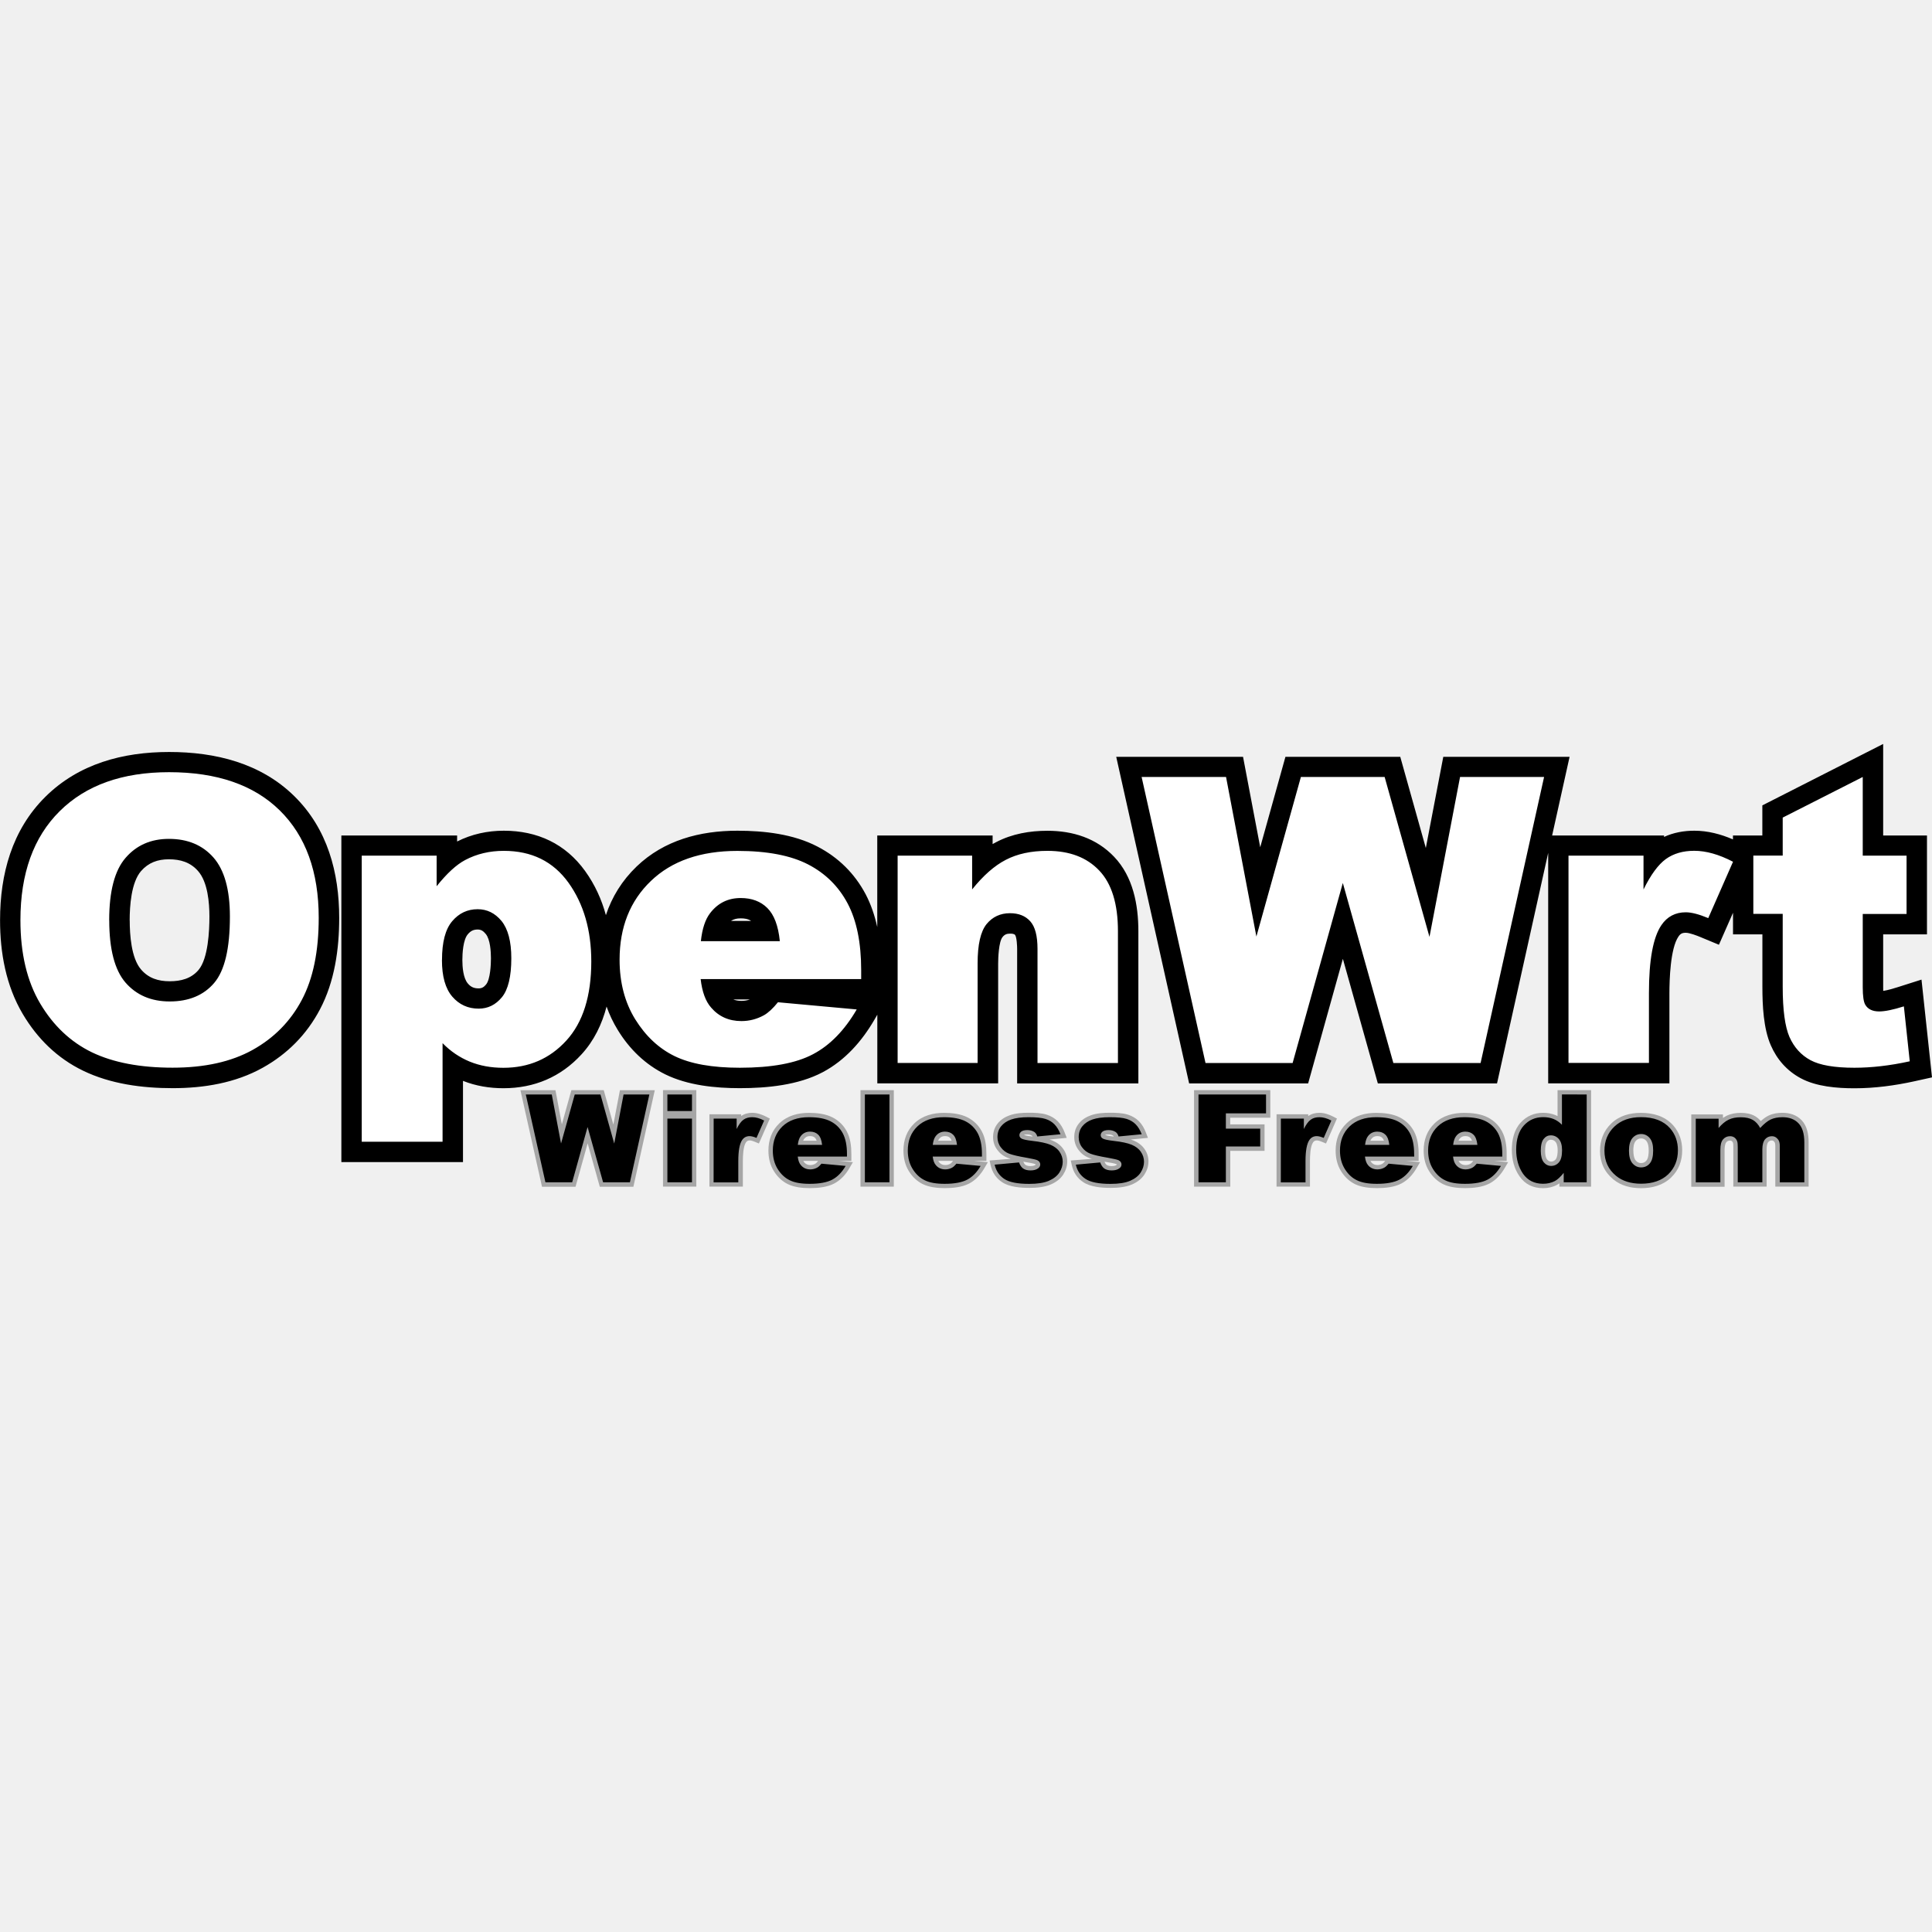
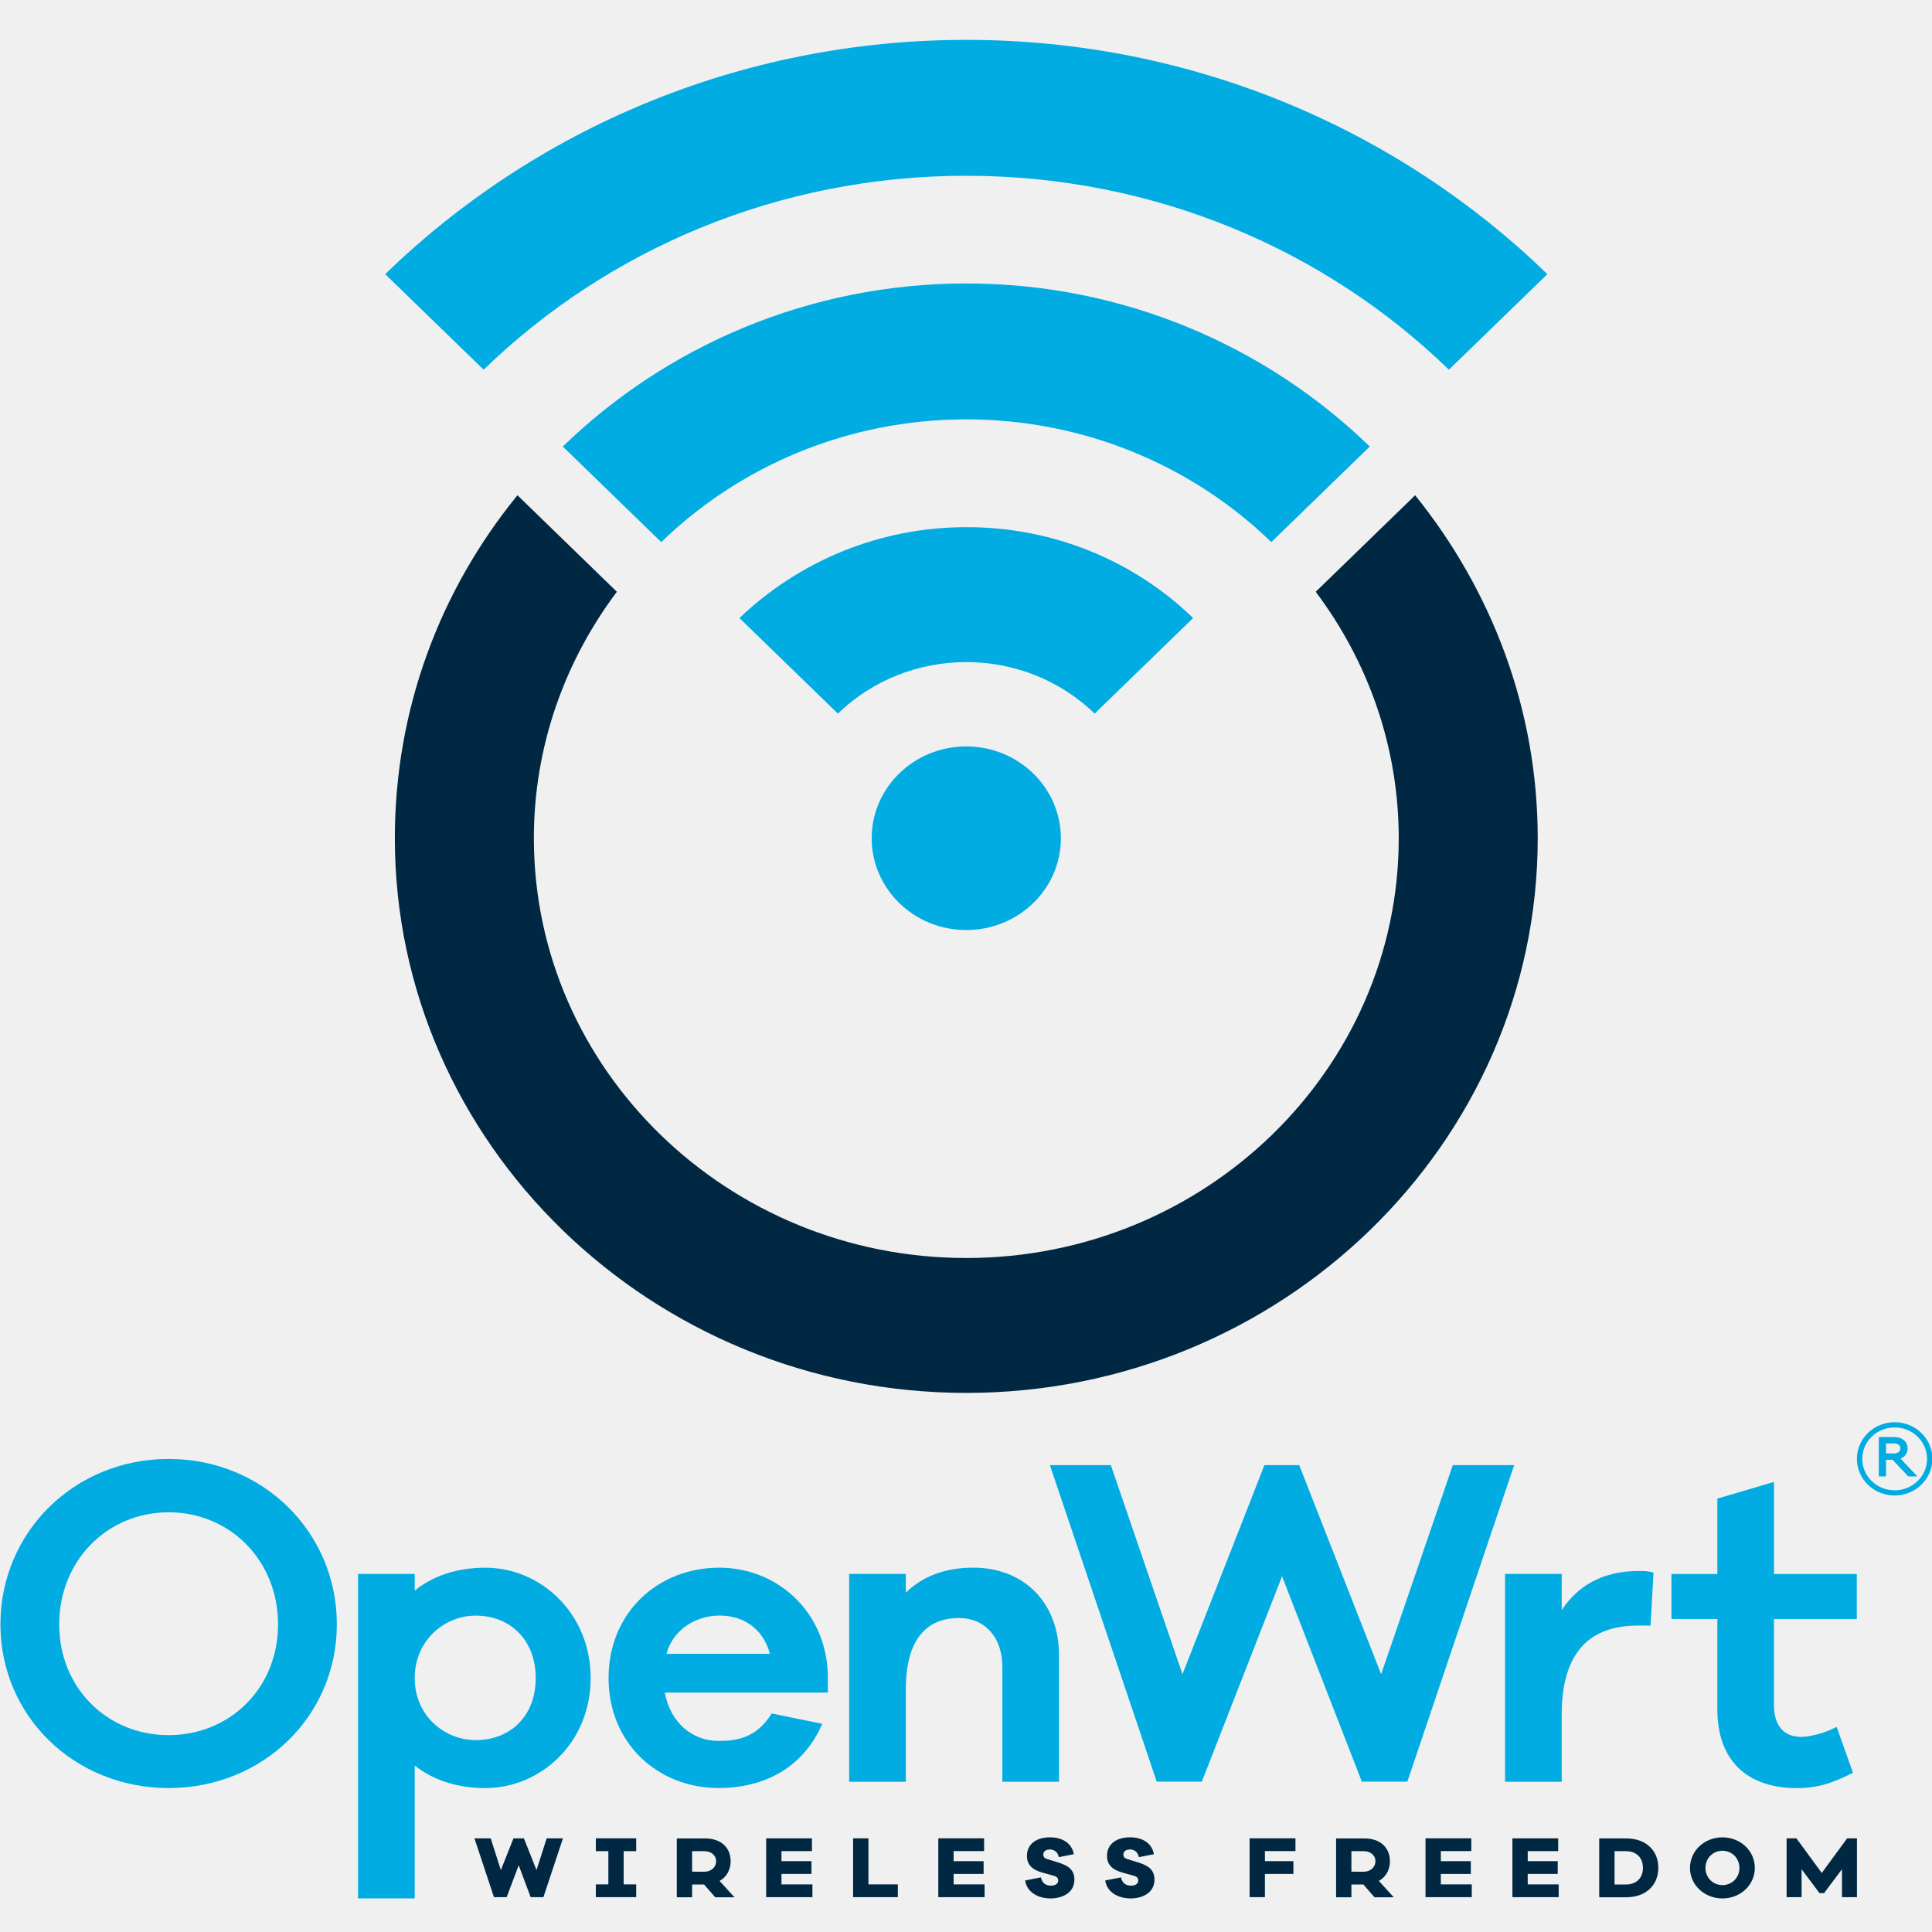
<svg xmlns="http://www.w3.org/2000/svg" width="128" height="128" version="1.1" viewBox="0 0 33.867 33.867">
-   <g stroke-width=".001">
-     <path d="m28.632 20.17c0 0.053 0.007 0.13 0.042 0.173 0.025 0.03 0.054 0.045 0.093 0.045 0.039 0 0.069-0.014 0.093-0.043 0.036-0.042 0.041-0.125 0.041-0.178 0-0.052-0.006-0.125-0.042-0.168-0.025-0.029-0.052-0.043-0.09-0.043-0.04 0-0.07 0.014-0.096 0.045-0.036 0.042-0.042 0.116-0.042 0.169zm-1.327-0.006c0-0.047-0.006-0.11-0.037-0.147-0.023-0.026-0.048-0.038-0.083-0.038-0.029 0-0.048 0.012-0.066 0.034-0.03 0.036-0.034 0.117-0.034 0.161 0 0.045 0.005 0.116 0.036 0.152 0.019 0.023 0.04 0.036 0.069 0.036 0.033 0 0.058-0.013 0.079-0.037 0.031-0.037 0.036-0.114 0.036-0.16zm-1.502-0.17c-0.007-0.019-0.016-0.036-0.028-0.048-0.025-0.025-0.056-0.031-0.09-0.031-0.044 0-0.076 0.016-0.103 0.052-0.006 0.009-0.011 0.018-0.016 0.029h0.237zm-1.544 0c-0.007-0.019-0.016-0.036-0.028-0.048-0.025-0.025-0.056-0.031-0.09-0.031-0.044 0-0.076 0.016-0.103 0.052-0.006 0.009-0.011 0.018-0.016 0.029h0.237zm-7.578 0c-0.007-0.019-0.016-0.036-0.028-0.048-0.025-0.025-0.056-0.031-0.09-0.031-0.044 0-0.076 0.016-0.103 0.052-0.006 0.009-0.011 0.018-0.016 0.029h0.237zm-2.366 0c-0.007-0.019-0.016-0.036-0.028-0.048-0.025-0.025-0.056-0.031-0.09-0.031-0.044 0-0.076 0.016-0.103 0.052-0.006 0.009-0.011 0.018-0.016 0.029h0.237zm15.888-0.397c0.02-0.014 0.042-0.027 0.064-0.038 0.077-0.037 0.163-0.051 0.247-0.051 0.086 0 0.178 0.014 0.252 0.058 0.039 0.024 0.072 0.052 0.1 0.086 0.042-0.039 0.09-0.075 0.14-0.098 0.075-0.035 0.157-0.047 0.239-0.047 0.128 0 0.247 0.036 0.337 0.13 0.097 0.102 0.122 0.251 0.122 0.386v0.778h-0.584v-0.714c0-0.016-0.002-0.052-0.013-0.065l-0.002-0.003c-0.012-0.016-0.025-0.027-0.045-0.027-0.026 0-0.047 0.008-0.064 0.028-0.025 0.029-0.028 0.091-0.028 0.127v0.654h-0.584v-0.691c0-0.018 0-0.059-0.005-0.076-0.004-0.013-0.011-0.023-0.021-0.03-0.009-0.008-0.02-0.01-0.033-0.01-0.026 0-0.047 0.009-0.064 0.029-0.025 0.03-0.03 0.097-0.03 0.134v0.646h-0.584v-1.268h0.555zm-2.155 0.574c0-0.185 0.062-0.347 0.196-0.477 0.142-0.136 0.326-0.186 0.521-0.186 0.214 0 0.421 0.056 0.566 0.22 0.109 0.124 0.157 0.273 0.157 0.436 0 0.185-0.06 0.348-0.195 0.478-0.143 0.138-0.333 0.186-0.527 0.186-0.176 0-0.348-0.041-0.486-0.154-0.157-0.13-0.233-0.301-0.233-0.503zm-0.714 0.573c-0.014 0.01-0.028 0.019-0.041 0.026-0.075 0.04-0.158 0.058-0.243 0.058-0.172 0-0.315-0.065-0.413-0.207-0.097-0.138-0.135-0.299-0.135-0.465 0-0.17 0.036-0.346 0.153-0.476 0.105-0.116 0.24-0.173 0.396-0.173 0.073 0 0.144 0.012 0.212 0.039 0.014 0.006 0.026 0.012 0.04 0.019v-0.455h0.588v1.692h-0.556v-0.058zm-1.766-0.394c0.005 0.01 0.01 0.019 0.017 0.027 0.029 0.032 0.062 0.046 0.105 0.046 0.03 0 0.058-0.007 0.083-0.021 0.019-0.01 0.04-0.034 0.052-0.051l8.32e-4 -8.32e-4zm0.625 0 0.244 0.022-0.06 0.103c-0.064 0.111-0.15 0.209-0.265 0.27-0.126 0.067-0.29 0.082-0.431 0.082-0.127 0-0.27-0.014-0.385-0.07-0.103-0.051-0.184-0.13-0.244-0.227-0.068-0.109-0.096-0.233-0.096-0.361 0-0.185 0.058-0.35 0.192-0.478 0.141-0.135 0.327-0.183 0.519-0.183 0.138 0 0.292 0.017 0.416 0.081 0.107 0.056 0.189 0.136 0.246 0.242 0.064 0.119 0.082 0.261 0.082 0.395v0.124h-0.218zm-2.169 0c0.005 0.01 0.01 0.019 0.017 0.027 0.028 0.032 0.062 0.046 0.105 0.046 0.03 0 0.058-0.007 0.083-0.021 0.019-0.01 0.04-0.034 0.052-0.051l8.32e-4 -8.32e-4zm0.625 0 0.244 0.022-0.06 0.103c-0.064 0.111-0.15 0.209-0.265 0.27-0.126 0.067-0.29 0.082-0.431 0.082-0.127 0-0.27-0.014-0.385-0.07-0.103-0.051-0.184-0.13-0.244-0.227-0.068-0.109-0.095-0.233-0.095-0.361 0-0.185 0.058-0.35 0.192-0.478 0.141-0.135 0.327-0.183 0.519-0.183 0.138 0 0.292 0.017 0.416 0.081 0.107 0.056 0.189 0.136 0.246 0.242 0.064 0.119 0.082 0.261 0.082 0.395v0.124h-0.218zm-1.717-0.785c0.058-0.041 0.125-0.058 0.196-0.058 0.086 0 0.169 0.029 0.245 0.068l0.063 0.033-0.192 0.437-0.069-0.029c-0.024-0.01-0.065-0.025-0.091-0.025-0.03 0-0.051 0.011-0.068 0.036-0.048 0.072-0.053 0.24-0.053 0.323v0.451h-0.586v-1.268h0.556zm-1.367 0.028v0.117h0.602v0.464h-0.601v0.628h-0.635v-1.692h1.337v0.483zm-2.042 0.329c-0.003-0.006-0.008-0.012-0.014-0.016-0.023-0.015-0.052-0.02-0.08-0.02-0.012 0-0.045 0.002-0.057 0.009 0.034 0.014 0.115 0.025 0.15 0.028zm0.057 0.49c-0.002-0.002-0.005-0.003-0.007-0.004-0.031-0.015-0.127-0.03-0.163-0.036-0.016-0.003-0.032-0.005-0.049-0.009 0.009 0.022 0.022 0.047 0.041 0.059 0.023 0.015 0.057 0.019 0.084 0.019 0.027 0 0.064-0.003 0.086-0.02l0.003-0.002c8.32e-4 -0.002 0.003-0.004 0.005-0.008zm-0.439-0.098c-0.019-0.006-0.037-0.012-0.055-0.019-0.074-0.028-0.134-0.075-0.18-0.137-0.051-0.067-0.075-0.143-0.075-0.226 0-0.088 0.025-0.168 0.081-0.238 0.055-0.069 0.129-0.115 0.213-0.144 0.102-0.036 0.221-0.044 0.329-0.044 0.099 0 0.224 0.003 0.319 0.034 0.072 0.023 0.137 0.06 0.191 0.113 0.056 0.056 0.095 0.127 0.123 0.2l0.036 0.093-0.301 0.029c0.016 0.005 0.031 0.011 0.047 0.017 0.078 0.032 0.146 0.08 0.194 0.15 0.046 0.065 0.069 0.139 0.069 0.218 0 0.083-0.026 0.16-0.071 0.229-0.052 0.081-0.131 0.136-0.218 0.174-0.113 0.048-0.251 0.06-0.374 0.06-0.151 0-0.351-0.014-0.481-0.101-0.106-0.07-0.171-0.171-0.199-0.294l-0.019-0.085zm-1.041-0.392c-0.003-0.006-0.009-0.012-0.014-0.016-0.023-0.015-0.052-0.02-0.08-0.02-0.012 0-0.045 0.002-0.057 0.009 0.034 0.014 0.116 0.025 0.15 0.028zm0.057 0.49c-0.002-0.002-0.005-0.003-0.007-0.004-0.031-0.015-0.127-0.03-0.163-0.036-0.016-0.003-0.032-0.005-0.049-0.009 0.009 0.022 0.022 0.047 0.041 0.059 0.023 0.015 0.057 0.019 0.084 0.019s0.064-0.003 0.086-0.02l0.003-0.002c0.002-0.002 0.004-0.004 0.005-0.008zm-0.439-0.098c-0.019-0.006-0.037-0.012-0.055-0.019-0.074-0.028-0.134-0.075-0.18-0.137-0.051-0.067-0.075-0.143-0.075-0.226 0-0.088 0.025-0.168 0.081-0.238 0.055-0.069 0.129-0.115 0.212-0.144 0.102-0.036 0.221-0.044 0.329-0.044 0.099 0 0.224 0.003 0.319 0.034 0.072 0.023 0.137 0.06 0.191 0.113 0.056 0.056 0.095 0.127 0.123 0.2l0.036 0.093-0.301 0.029c0.016 0.005 0.032 0.011 0.047 0.017 0.078 0.032 0.146 0.08 0.194 0.15 0.046 0.065 0.069 0.139 0.069 0.218 0 0.083-0.026 0.16-0.07 0.229-0.052 0.081-0.131 0.136-0.218 0.174-0.113 0.048-0.252 0.06-0.374 0.06-0.151 0-0.352-0.014-0.481-0.101-0.106-0.07-0.171-0.171-0.199-0.294l-0.019-0.085zm-1.27 0.036c0.005 0.01 0.01 0.019 0.017 0.027 0.028 0.032 0.062 0.046 0.105 0.046 0.03 0 0.058-0.007 0.084-0.021 0.019-0.01 0.04-0.034 0.052-0.051l8.32e-4 -8.32e-4zm0.625 0 0.244 0.022-0.06 0.103c-0.064 0.111-0.15 0.209-0.265 0.27-0.126 0.067-0.29 0.082-0.431 0.082-0.127 0-0.269-0.014-0.385-0.07-0.103-0.051-0.184-0.13-0.244-0.227-0.068-0.109-0.095-0.233-0.095-0.361 0-0.185 0.058-0.35 0.192-0.478 0.141-0.135 0.327-0.183 0.519-0.183 0.138 0 0.292 0.017 0.416 0.081 0.107 0.056 0.189 0.136 0.246 0.242 0.064 0.119 0.081 0.261 0.081 0.395v0.124h-0.218zm-1.989-1.24h0.584v1.692h-0.584zm-1.002 1.24c0.005 0.01 0.01 0.019 0.017 0.027 0.029 0.032 0.062 0.046 0.105 0.046 0.03 0 0.058-0.007 0.084-0.021 0.019-0.01 0.04-0.034 0.052-0.051l8.32e-4 -8.32e-4zm0.625 0 0.244 0.022-0.06 0.103c-0.064 0.111-0.15 0.209-0.265 0.27-0.126 0.067-0.29 0.082-0.431 0.082-0.127 0-0.27-0.014-0.385-0.07-0.103-0.051-0.184-0.13-0.244-0.227-0.068-0.109-0.096-0.233-0.096-0.361 0-0.185 0.058-0.35 0.192-0.478 0.141-0.135 0.327-0.183 0.519-0.183 0.138 0 0.292 0.017 0.416 0.081 0.107 0.056 0.189 0.136 0.246 0.242 0.064 0.119 0.081 0.261 0.081 0.395v0.124h-0.217zm-1.717-0.785c0.058-0.041 0.125-0.058 0.196-0.058 0.086 0 0.169 0.029 0.245 0.068l0.064 0.033-0.192 0.437-0.069-0.029c-0.024-0.01-0.065-0.025-0.091-0.025-0.03 0-0.051 0.011-0.068 0.036-0.048 0.072-0.053 0.24-0.053 0.323v0.451h-0.586v-1.268h0.556v0.032zm-3.141 0.144 0.167-0.599h0.567l0.169 0.603 0.115-0.602h0.611l-0.375 1.692h-0.589l-0.213-0.761-0.212 0.761h-0.588l-0.378-1.692h0.614zm2.357-0.176v1.268h-0.584v-1.692h0.584z" fill="#a6a6a6" />
-     <path d="m29.725 19.61h0.401v0.163c0.058-0.068 0.116-0.117 0.175-0.145 0.058-0.029 0.13-0.043 0.213-0.043 0.09 0 0.16 0.016 0.213 0.047 0.052 0.031 0.095 0.079 0.128 0.141 0.068-0.073 0.129-0.123 0.185-0.149 0.056-0.026 0.124-0.04 0.206-0.04 0.12 0 0.214 0.036 0.281 0.107 0.068 0.071 0.102 0.182 0.102 0.334v0.701h-0.43v-0.638c0-0.051-0.01-0.089-0.03-0.113-0.029-0.039-0.064-0.058-0.107-0.058-0.051 0-0.091 0.019-0.122 0.055-0.03 0.036-0.047 0.096-0.047 0.176v0.577h-0.431v-0.615c0-0.049-0.003-0.082-0.009-0.1-0.009-0.028-0.025-0.051-0.047-0.068-0.022-0.017-0.049-0.025-0.08-0.025-0.049 0-0.09 0.019-0.122 0.056-0.032 0.037-0.047 0.098-0.047 0.183v0.57h-0.431v-1.117zm-1.17 0.56c0 0.1 0.02 0.174 0.061 0.222 0.041 0.047 0.091 0.072 0.152 0.072 0.062 0 0.113-0.024 0.152-0.07 0.04-0.047 0.059-0.123 0.059-0.227 0-0.097-0.019-0.169-0.06-0.217-0.04-0.047-0.09-0.071-0.149-0.071-0.063 0-0.114 0.024-0.155 0.072-0.04 0.048-0.06 0.121-0.06 0.219zm-0.43 8.32e-4c0-0.171 0.058-0.311 0.174-0.422 0.115-0.11 0.271-0.166 0.467-0.166 0.224 0 0.395 0.065 0.509 0.195 0.092 0.105 0.138 0.234 0.138 0.386 0 0.172-0.057 0.312-0.171 0.422-0.114 0.109-0.273 0.164-0.475 0.164-0.179 0-0.326-0.046-0.437-0.137-0.137-0.112-0.205-0.26-0.205-0.443zm-0.743-0.008c0-0.088-0.019-0.153-0.056-0.196-0.037-0.043-0.085-0.065-0.141-0.065-0.05 0-0.091 0.02-0.125 0.063-0.034 0.041-0.051 0.111-0.051 0.208 0 0.091 0.018 0.158 0.052 0.201 0.035 0.042 0.078 0.064 0.13 0.064 0.055 0 0.101-0.021 0.137-0.064 0.036-0.041 0.054-0.112 0.054-0.209zm0.432-0.977v1.539h-0.403v-0.165c-0.056 0.07-0.108 0.118-0.154 0.143-0.062 0.032-0.131 0.048-0.207 0.048-0.152 0-0.269-0.058-0.351-0.174-0.08-0.116-0.121-0.257-0.121-0.422 0-0.185 0.045-0.327 0.134-0.425 0.089-0.098 0.202-0.147 0.34-0.147 0.067 0 0.128 0.011 0.182 0.033 0.055 0.023 0.103 0.056 0.146 0.101v-0.532zm-1.916 0.884c-0.009-0.083-0.031-0.143-0.068-0.179-0.036-0.036-0.084-0.054-0.143-0.054-0.069 0-0.124 0.027-0.164 0.081-0.026 0.034-0.042 0.084-0.05 0.151h0.425zm0.437 0.204h-0.864c0.008 0.069 0.026 0.119 0.057 0.153 0.041 0.048 0.096 0.072 0.163 0.072 0.042 0 0.083-0.01 0.121-0.031 0.024-0.014 0.048-0.036 0.075-0.069l0.424 0.039c-0.065 0.112-0.143 0.192-0.235 0.241-0.091 0.048-0.224 0.073-0.395 0.073-0.149 0-0.266-0.02-0.351-0.063-0.085-0.041-0.156-0.108-0.212-0.199-0.056-0.091-0.084-0.198-0.084-0.32 0-0.174 0.056-0.316 0.168-0.424 0.113-0.108 0.268-0.162 0.466-0.162 0.161 0 0.288 0.025 0.38 0.073 0.092 0.048 0.164 0.119 0.213 0.21 0.048 0.092 0.073 0.212 0.073 0.359v0.048zm-1.981-0.204c-0.009-0.083-0.031-0.143-0.068-0.179-0.036-0.036-0.084-0.054-0.143-0.054-0.069 0-0.124 0.027-0.164 0.081-0.026 0.034-0.042 0.084-0.05 0.151h0.425zm0.437 0.204h-0.864c0.008 0.069 0.026 0.119 0.056 0.153 0.041 0.048 0.096 0.072 0.163 0.072 0.042 0 0.083-0.01 0.121-0.031 0.024-0.014 0.048-0.036 0.075-0.069l0.424 0.039c-0.065 0.112-0.143 0.192-0.235 0.241-0.091 0.048-0.224 0.073-0.395 0.073-0.149 0-0.266-0.02-0.351-0.063-0.086-0.041-0.156-0.108-0.212-0.199-0.056-0.091-0.084-0.198-0.084-0.32 0-0.174 0.057-0.316 0.168-0.424 0.113-0.108 0.268-0.162 0.466-0.162 0.161 0 0.288 0.025 0.38 0.073 0.093 0.048 0.164 0.119 0.213 0.21 0.048 0.092 0.073 0.212 0.073 0.359zm-2.338-0.665h0.403v0.182c0.039-0.08 0.079-0.134 0.12-0.163 0.041-0.03 0.092-0.044 0.153-0.044 0.064 0 0.134 0.019 0.209 0.059l-0.134 0.304c-0.051-0.021-0.091-0.031-0.121-0.031-0.057 0-0.1 0.023-0.131 0.069-0.044 0.065-0.067 0.187-0.067 0.367v0.375h-0.433zm-1.444-0.423h1.184v0.331h-0.704v0.268h0.602v0.312h-0.602v0.628h-0.48zm-2.15 1.23 0.427-0.039c0.018 0.05 0.042 0.086 0.074 0.108 0.032 0.021 0.074 0.032 0.127 0.032 0.058 0 0.102-0.012 0.135-0.037 0.025-0.018 0.037-0.041 0.037-0.068 0-0.03-0.016-0.055-0.048-0.072-0.023-0.012-0.085-0.026-0.185-0.044-0.149-0.025-0.253-0.05-0.312-0.072-0.058-0.022-0.107-0.059-0.146-0.112-0.04-0.052-0.059-0.113-0.059-0.179 0-0.074 0.021-0.137 0.064-0.19 0.043-0.053 0.102-0.093 0.178-0.119 0.075-0.026 0.176-0.04 0.303-0.04 0.134 0 0.232 0.01 0.295 0.03s0.117 0.052 0.159 0.095c0.042 0.043 0.078 0.101 0.106 0.174l-0.406 0.039c-0.01-0.036-0.028-0.062-0.052-0.079-0.034-0.022-0.075-0.033-0.122-0.033-0.048 0-0.084 0.009-0.106 0.026-0.022 0.018-0.033 0.038-0.033 0.063 0 0.028 0.014 0.048 0.041 0.062 0.028 0.014 0.089 0.027 0.183 0.038 0.143 0.016 0.249 0.039 0.319 0.068 0.069 0.029 0.123 0.069 0.16 0.123 0.037 0.053 0.056 0.112 0.056 0.175 0 0.064-0.019 0.127-0.058 0.188-0.039 0.061-0.101 0.109-0.185 0.146-0.084 0.036-0.199 0.054-0.344 0.054-0.205 0-0.351-0.029-0.438-0.087-0.09-0.059-0.146-0.142-0.17-0.249zm-1.423 0 0.427-0.039c0.018 0.05 0.042 0.086 0.074 0.108 0.032 0.021 0.074 0.032 0.127 0.032 0.058 0 0.102-0.012 0.134-0.037 0.025-0.018 0.037-0.041 0.037-0.068 0-0.03-0.016-0.055-0.048-0.072-0.023-0.012-0.085-0.026-0.185-0.044-0.149-0.025-0.252-0.05-0.312-0.072-0.058-0.022-0.107-0.059-0.146-0.112-0.04-0.052-0.059-0.113-0.059-0.179 0-0.074 0.021-0.137 0.064-0.19 0.043-0.053 0.102-0.093 0.178-0.119 0.075-0.026 0.176-0.04 0.303-0.04 0.134 0 0.232 0.01 0.295 0.03 0.064 0.02 0.117 0.052 0.159 0.095 0.042 0.043 0.078 0.101 0.106 0.174l-0.407 0.039c-0.01-0.036-0.028-0.062-0.052-0.079-0.034-0.022-0.075-0.033-0.122-0.033-0.048 0-0.084 0.009-0.106 0.026-0.022 0.017-0.033 0.038-0.033 0.063 0 0.028 0.014 0.048 0.041 0.062 0.028 0.014 0.089 0.027 0.183 0.038 0.143 0.016 0.249 0.039 0.319 0.068 0.069 0.029 0.123 0.069 0.16 0.123 0.037 0.053 0.056 0.112 0.056 0.175 0 0.064-0.019 0.127-0.058 0.188-0.039 0.061-0.101 0.109-0.185 0.146-0.084 0.036-0.199 0.054-0.344 0.054-0.205 0-0.351-0.029-0.438-0.087-0.088-0.059-0.144-0.142-0.168-0.249zm-0.66-0.346c-0.009-0.083-0.031-0.143-0.068-0.179-0.036-0.036-0.084-0.054-0.143-0.054-0.069 0-0.124 0.027-0.164 0.081-0.026 0.034-0.042 0.084-0.05 0.151h0.425zm0.438 0.204h-0.864c0.008 0.069 0.026 0.119 0.057 0.153 0.041 0.048 0.096 0.072 0.163 0.072 0.042 0 0.083-0.01 0.121-0.031 0.024-0.014 0.048-0.036 0.075-0.069l0.424 0.039c-0.065 0.112-0.143 0.192-0.235 0.241-0.091 0.048-0.224 0.073-0.395 0.073-0.149 0-0.266-0.02-0.351-0.063-0.085-0.041-0.156-0.108-0.212-0.199-0.056-0.091-0.084-0.198-0.084-0.32 0-0.174 0.056-0.316 0.168-0.424 0.113-0.108 0.268-0.162 0.466-0.162 0.161 0 0.288 0.025 0.38 0.073 0.093 0.048 0.164 0.119 0.213 0.21 0.048 0.092 0.073 0.212 0.073 0.359v0.048zm-2.053-1.088h0.431v1.539h-0.431zm-0.75 0.884c-0.009-0.083-0.031-0.143-0.068-0.179-0.036-0.036-0.084-0.054-0.144-0.054-0.069 0-0.124 0.027-0.164 0.081-0.026 0.034-0.042 0.084-0.05 0.151h0.426zm0.437 0.204h-0.864c0.008 0.069 0.026 0.119 0.057 0.153 0.041 0.048 0.096 0.072 0.163 0.072 0.042 0 0.083-0.01 0.121-0.031 0.024-0.014 0.048-0.036 0.075-0.069l0.424 0.039c-0.065 0.112-0.143 0.192-0.235 0.241-0.091 0.048-0.224 0.073-0.395 0.073-0.149 0-0.266-0.02-0.351-0.063-0.085-0.041-0.156-0.108-0.212-0.199-0.056-0.091-0.084-0.198-0.084-0.32 0-0.174 0.057-0.316 0.168-0.424 0.113-0.108 0.268-0.162 0.466-0.162 0.161 0 0.288 0.025 0.38 0.073 0.093 0.048 0.164 0.119 0.213 0.21 0.048 0.092 0.073 0.212 0.073 0.359v0.048zm-2.338-0.665h0.403v0.182c0.039-0.08 0.079-0.134 0.12-0.163 0.041-0.03 0.092-0.044 0.153-0.044 0.064 0 0.134 0.019 0.209 0.059l-0.134 0.304c-0.051-0.021-0.091-0.031-0.121-0.031-0.056 0-0.1 0.023-0.131 0.069-0.044 0.065-0.067 0.187-0.067 0.367v0.375h-0.433zm-0.811 0h0.431v1.116h-0.431zm0-0.423h0.431v0.29h-0.431zm-2.482 0h0.455l0.163 0.859 0.24-0.859h0.451l0.241 0.86 0.164-0.86h0.452l-0.341 1.539h-0.47l-0.272-0.969-0.27 0.969h-0.469z" />
-     <path d="m13.166 16.143c-0.053-0.036-0.116-0.045-0.183-0.045-0.069 0-0.122 0.014-0.169 0.045zm-5.061 0.686c0 0.119 0.014 0.316 0.096 0.411 0.052 0.062 0.108 0.086 0.189 0.086 0.059 0 0.094-0.024 0.131-0.069 0.074-0.09 0.085-0.351 0.085-0.458 0-0.115-0.012-0.332-0.091-0.427-0.041-0.049-0.078-0.078-0.142-0.078-0.076 0-0.124 0.026-0.173 0.084-0.082 0.096-0.095 0.333-0.095 0.45zm-5.831-0.694c0 0.249 0.026 0.659 0.198 0.859 0.132 0.154 0.302 0.207 0.503 0.207 0.196 0 0.376-0.046 0.505-0.198 0.17-0.201 0.191-0.69 0.191-0.936 0-0.243-0.029-0.605-0.199-0.798-0.135-0.154-0.309-0.206-0.512-0.206-0.197 0-0.357 0.058-0.488 0.207-0.173 0.201-0.199 0.616-0.199 0.865zm-2.273-0.004c0-0.805 0.207-1.581 0.793-2.162 0.585-0.581 1.361-0.787 2.171-0.787 0.809 0 1.604 0.194 2.194 0.774 0.582 0.572 0.787 1.339 0.787 2.135 0 0.545-0.08 1.118-0.339 1.606-0.231 0.437-0.569 0.779-1.002 1.02-0.48 0.268-1.034 0.358-1.578 0.358-0.531 0-1.087-0.072-1.57-0.306-0.454-0.219-0.803-0.564-1.058-0.994-0.295-0.498-0.398-1.074-0.398-1.645zm12.854 1.389c0.042 0.017 0.089 0.025 0.142 0.025 0.052 0 0.101-0.008 0.147-0.025zm2.523-1.273v-1.601h2.022v0.15c0.022-0.013 0.044-0.025 0.067-0.036 0.276-0.144 0.585-0.197 0.894-0.197 0.445 0 0.858 0.13 1.168 0.455 0.334 0.349 0.426 0.843 0.426 1.308v2.666h-2.125v-2.355c0-0.052-0.006-0.206-0.036-0.248-0.019-0.022-0.062-0.023-0.088-0.023-0.058 0-0.096 0.015-0.132 0.06-0.067 0.082-0.077 0.366-0.077 0.464v2.101h-2.118v-1.204l-0.051 0.088c-0.22 0.378-0.514 0.712-0.906 0.92-0.428 0.227-0.976 0.28-1.454 0.28-0.432 0-0.91-0.049-1.302-0.24-0.355-0.174-0.632-0.445-0.837-0.78-0.081-0.132-0.146-0.269-0.196-0.411-0.08 0.307-0.217 0.596-0.439 0.838-0.363 0.397-0.829 0.594-1.369 0.594-0.243 0-0.483-0.039-0.709-0.129v1.424h-2.132v-5.725h2.029v0.105c0.255-0.129 0.533-0.189 0.819-0.189 0.588 0 1.081 0.229 1.425 0.707 0.172 0.239 0.29 0.5 0.364 0.773 0.105-0.317 0.281-0.605 0.539-0.853 0.48-0.461 1.111-0.627 1.765-0.627 0.469 0 0.984 0.058 1.405 0.278 0.367 0.191 0.651 0.471 0.844 0.835 0.094 0.179 0.159 0.373 0.203 0.572zm15-1.532v-0.069h0.515v-0.528l2.118-1.077v1.605h0.768v1.733h-0.768v0.93c0 0.016 0 0.038 9.6e-4 0.061 0.086-0.013 0.185-0.044 0.253-0.065l0.418-0.133 0.184 1.714-0.312 0.069c-0.343 0.075-0.695 0.122-1.047 0.122-0.306 0-0.669-0.029-0.942-0.176-0.24-0.129-0.416-0.328-0.524-0.576-0.13-0.295-0.148-0.704-0.148-1.022v-0.924h-0.515v-0.379l-0.247 0.561-0.325-0.135c-0.06-0.025-0.189-0.075-0.256-0.075-0.064 0-0.096 0.017-0.13 0.069-0.141 0.208-0.157 0.754-0.157 0.995v1.576h-2.125v-4.041l-0.897 4.042h-2.089l-0.613-2.184-0.609 2.184h-2.086l-1.278-5.725h2.223l0.301 1.585 0.442-1.585h2.013l0.448 1.598 0.306-1.598h2.214l-0.306 1.379h1.962v0.025c0.165-0.076 0.345-0.109 0.531-0.109 0.235 0 0.464 0.06 0.678 0.153z" />
-     <path d="m32.653 13.62v1.379h0.768v1.022h-0.768v1.286c0 0.154 0.015 0.257 0.045 0.307 0.046 0.077 0.127 0.116 0.242 0.116 0.103 0 0.248-0.03 0.434-0.089l0.103 0.963c-0.346 0.076-0.67 0.113-0.97 0.113-0.349 0-0.606-0.044-0.771-0.133-0.164-0.089-0.286-0.224-0.367-0.405-0.079-0.181-0.119-0.475-0.119-0.88v-1.279h-0.515v-1.022h0.515v-0.666zm-5.156 1.379h1.313v0.593c0.127-0.258 0.257-0.435 0.391-0.533 0.135-0.097 0.301-0.145 0.498-0.145 0.208 0 0.434 0.064 0.68 0.192l-0.434 0.988c-0.165-0.069-0.297-0.102-0.394-0.102-0.183 0-0.327 0.076-0.428 0.226-0.145 0.213-0.218 0.61-0.218 1.193v1.221h-1.41v-3.633zm-7.485-1.379h1.48l0.532 2.797 0.78-2.797h1.468l0.786 2.803 0.536-2.803h1.473l-1.113 5.014h-1.529l-0.886-3.156-0.88 3.156h-1.527zm-4.277 1.379h1.306v0.592c0.195-0.243 0.391-0.416 0.591-0.519 0.2-0.104 0.442-0.157 0.728-0.157 0.388 0 0.69 0.114 0.909 0.345 0.218 0.229 0.328 0.583 0.328 1.063v2.311h-1.41v-2c0-0.229-0.042-0.389-0.127-0.484-0.085-0.095-0.203-0.142-0.356-0.142-0.168 0-0.306 0.064-0.41 0.191-0.104 0.129-0.157 0.357-0.157 0.688v1.746h-1.402v-3.634zm-2.065 1.499c-0.027-0.271-0.101-0.464-0.219-0.581s-0.273-0.175-0.467-0.175c-0.224 0-0.401 0.089-0.536 0.265-0.085 0.11-0.139 0.273-0.162 0.491zm1.424 0.665h-2.812c0.026 0.223 0.086 0.389 0.184 0.5 0.135 0.157 0.312 0.236 0.531 0.236 0.139 0 0.27-0.034 0.394-0.102 0.076-0.043 0.158-0.119 0.246-0.228l1.381 0.126c-0.212 0.364-0.467 0.627-0.765 0.784-0.298 0.159-0.727 0.238-1.284 0.238-0.485 0-0.865-0.068-1.144-0.204-0.277-0.135-0.507-0.351-0.691-0.647-0.182-0.296-0.273-0.644-0.273-1.043 0-0.568 0.183-1.03 0.549-1.38 0.365-0.351 0.871-0.527 1.516-0.527 0.524 0 0.936 0.08 1.24 0.237 0.303 0.157 0.534 0.385 0.693 0.685 0.158 0.299 0.237 0.688 0.237 1.168v0.157zm-7.347-0.335c0 0.29 0.061 0.503 0.182 0.643 0.121 0.14 0.275 0.21 0.461 0.21 0.163 0 0.298-0.066 0.409-0.201 0.109-0.134 0.164-0.362 0.164-0.682 0-0.296-0.058-0.513-0.171-0.653-0.115-0.139-0.254-0.207-0.419-0.207-0.179 0-0.327 0.07-0.446 0.21-0.12 0.141-0.179 0.367-0.179 0.681zm-1.406 3.184v-5.013h1.313v0.536c0.181-0.226 0.348-0.379 0.5-0.459 0.203-0.108 0.43-0.161 0.677-0.161 0.489 0 0.865 0.185 1.134 0.558 0.267 0.373 0.4 0.833 0.4 1.381 0 0.605-0.146 1.068-0.437 1.386-0.291 0.319-0.659 0.478-1.104 0.478-0.216 0-0.412-0.036-0.589-0.108-0.179-0.074-0.337-0.181-0.477-0.324v1.728h-1.417zm-4.426-3.879c0 0.505 0.095 0.87 0.284 1.09 0.191 0.22 0.449 0.332 0.776 0.332 0.334 0 0.595-0.108 0.779-0.324 0.185-0.217 0.276-0.605 0.276-1.166 0-0.472-0.097-0.815-0.288-1.033-0.192-0.218-0.452-0.327-0.781-0.327-0.315 0-0.568 0.111-0.759 0.332-0.192 0.22-0.288 0.586-0.288 1.096zm-1.557-0.003c0-0.818 0.229-1.455 0.688-1.91 0.459-0.456 1.098-0.684 1.918-0.684 0.84 0 1.487 0.224 1.941 0.671 0.455 0.448 0.682 1.076 0.682 1.882 0 0.586-0.098 1.066-0.297 1.44-0.198 0.374-0.486 0.666-0.861 0.875-0.376 0.209-0.843 0.312-1.404 0.312-0.568 0-1.04-0.09-1.413-0.269-0.373-0.181-0.676-0.466-0.907-0.855-0.231-0.389-0.347-0.877-0.347-1.463z" fill="#fff" />
+   <defs>
+     <clipPath id="clipPath78">
+       <path d="m0 0h792v612h-792z" />
+     </clipPath>
+     <clipPath id="clipPath106">
+       <path d="m0 0h792v612h-792z" />
+     </clipPath>
+     <clipPath id="clipPath130">
+       <path d="m0 0h792v612h-792z" />
+     </clipPath>
+     <clipPath id="clipPath154">
+       <path d="m0 0h792v612h-792z" />
+     </clipPath>
+     <clipPath id="clipPath174">
+       <path d="m0 0h792v612h-792z" />
+     </clipPath>
+     <clipPath id="clipPath194">
+       <path d="m0 0h792v612h-792z" />
+     </clipPath>
+   </defs>
+   <g transform="translate(312.18 44.559)">
+     <g transform="matrix(.022635 0 0 .022635 -316.51 -23.746)">
+       <g transform="matrix(12.354 0 0 -12.354 -1687.3 4281.1)">
+         <g clip-path="url(#clipPath78)">
+           <g transform="translate(173.18 319.14)">
+             <path d="m0 0c0-5.745-4.627-10.263-10.545-10.263s-10.544 4.518-10.544 10.263c0 5.771 4.626 10.367 10.544 10.367s10.545-4.596 10.545-10.367m-3.685 0c0 3.995-3.013 7.024-6.86 7.024-3.846 0-6.859-3.029-6.859-7.024s3.013-6.946 6.859-6.946c3.847 0 6.86 2.95 6.86 6.946" fill="#00ace2" />
+           </g>
+           <g transform="translate(189.09 315.77)">
+             <path d="m0 0c0-4.099-3.174-6.894-6.591-6.894-1.829 0-3.308 0.523-4.438 1.41v-8.329h-3.551v20.341h3.552v-1.044c1.13 0.913 2.609 1.436 4.438 1.436 3.416 0 6.59-2.82 6.59-6.92m-3.443 0c0 2.402-1.614 3.917-3.766 3.917-1.91 0-3.82-1.515-3.82-3.917s1.91-3.889 3.82-3.889c2.152-2e-3 3.766 1.486 3.766 3.889" fill="#00ace2" />
+           </g>
+           <g transform="translate(203.96 314.86)">
+             <path d="m0 0h-10.222c0.349-1.88 1.721-3.029 3.362-3.029 1.049 0 2.367 0.131 3.336 1.723l3.174-0.652c-1.183-2.716-3.577-4.022-6.51-4.022-3.793 0-6.887 2.794-6.887 6.894 0 4.099 3.094 6.918 6.94 6.918 3.578 0 6.671-2.689 6.806-6.659zm-10.115 2.429h6.485c-0.457 1.671-1.749 2.402-3.174 2.402-1.347 0-2.88-0.784-3.311-2.402" fill="#00ace2" />
+           </g>
+           <g transform="translate(218.45 317.21)">
+             <path d="m0 0v-7.938h-3.551v7.207c0 1.827-1.076 3.055-2.717 3.055-2.017 0-3.335-1.306-3.335-4.492v-5.77h-3.551v13.03h3.55v-1.175c1.049 1.018 2.447 1.566 4.223 1.566 3.229 0 5.381-2.245 5.381-5.483" fill="#00ace2" />
+           </g>
+         </g>
+       </g>
+       <g transform="matrix(12.354 0 0 -12.354 1281.2 460.31)">
+         <path d="m0 0h-2.851l-5.003 12.874-5.031-12.874h-2.824l-6.699 19.846h3.82l4.492-13.109 5.138 13.109h2.179l5.138-13.109 4.492 13.109h3.846z" fill="#00ace2" />
+       </g>
+       <g transform="matrix(12.354 0 0 -12.354 -1687.3 4281.1)">
+         <g clip-path="url(#clipPath106)">
+           <g transform="translate(255.72 322.38)">
+             <path d="m0 0-0.188-3.316h-0.78c-3.282 0-4.789-1.959-4.789-5.588v-4.204h-3.551v13.03h3.551v-2.272c0.996 1.515 2.556 2.454 4.816 2.454 0.349 0 0.618 0 0.941-0.104" fill="#00ace2" />
+           </g>
+           <g transform="translate(263.27 314.07)">
+             <path d="m0 0c0-1.279 0.619-1.985 1.695-1.985 0.618 0 1.533 0.262 2.234 0.627l1.023-2.872c-1.399-0.731-2.368-0.967-3.497-0.967-3.201 0-5.004 1.776-5.004 4.937v5.665h-2.879v2.821h2.879v4.726l3.55 1.045v-5.771h5.192v-2.821h-5.193z" fill="#00ace2" />
+           </g>
+         </g>
+       </g>
+       <g transform="matrix(12.354 0 0 -12.354 612.14 549.74)">
+         <path d="m0 0h-0.799l-0.75 2-0.755-2h-0.796l-1.224 3.689h1.02l0.635-1.99 0.795 1.99h0.65l0.79-1.99 0.64 1.99h1.02z" fill="#002843" />
+       </g>
+       <g transform="matrix(12.354 0 0 -12.354 674.3 539.84)">
+         <path d="m0 0h0.785v-0.801h-2.53v0.801h0.785v2.083h-0.785v0.805h2.53v-0.805h-0.785z" fill="#002843" />
+       </g>
+       <g transform="matrix(12.354 0 0 -12.354 -1687.3 4281.1)">
+         <g clip-path="url(#clipPath130)">
+           <g transform="translate(196.9 302.03)">
+             <path d="m0 0-0.7 0.801h-0.749v-0.801h-0.961v3.689h1.771c1 0 1.605-0.573 1.605-1.427 0-0.549-0.255-0.991-0.695-1.238l0.935-1.024zm-0.675 1.602c0.4 0 0.73 0.262 0.73 0.66 0 0.388-0.33 0.628-0.73 0.628h-0.774v-1.286z" fill="#002843" />
+           </g>
+         </g>
+       </g>
+       <g transform="matrix(12.354 0 0 -12.354 820.47 549.74)">
+         <path d="m0 0h-2.9v3.689h2.87v-0.801h-1.91v-0.631h1.88v-0.801h-1.88v-0.655h1.941z" fill="#002843" />
+       </g>
+       <g transform="matrix(12.354 0 0 -12.354 886.63 549.74)">
+         <path d="m0 0h-2.805v3.689h0.96v-2.888h1.845z" fill="#002843" />
+       </g>
+       <g transform="matrix(12.354 0 0 -12.354 953.79 549.74)">
+         <path d="m0 0h-2.9v3.689h2.87v-0.801h-1.91v-0.631h1.88v-0.801h-1.88v-0.655h1.94z" fill="#002843" />
+       </g>
+       <g transform="matrix(12.354 0 0 -12.354 -1687.3 4281.1)">
+         <g clip-path="url(#clipPath154)">
+           <g transform="translate(219.38 304.73)">
+             <path d="m0 0-0.94-0.185c-0.08 0.374-0.34 0.481-0.565 0.481s-0.41-0.111-0.41-0.316c0-0.146 0.08-0.238 0.245-0.286l0.74-0.228c0.625-0.199 0.965-0.481 0.965-1.058 0-0.83-0.75-1.18-1.495-1.18-0.825 0-1.495 0.422-1.59 1.126l0.985 0.194c0.08-0.364 0.304-0.519 0.635-0.519 0.28 0 0.45 0.126 0.45 0.321 0 0.145-0.08 0.247-0.29 0.3l-0.705 0.199c-0.575 0.16-0.965 0.447-0.965 1.044 0 0.752 0.609 1.165 1.44 1.165 0.79 0 1.375-0.369 1.5-1.058" fill="#002843" />
+           </g>
+           <g transform="translate(224.4 304.73)">
+             <path d="m0 0-0.94-0.185c-0.08 0.374-0.34 0.481-0.565 0.481s-0.41-0.111-0.41-0.316c0-0.146 0.08-0.238 0.245-0.286l0.74-0.228c0.625-0.199 0.965-0.481 0.965-1.058 0-0.83-0.75-1.18-1.495-1.18-0.825 0-1.495 0.422-1.591 1.126l0.986 0.194c0.08-0.364 0.304-0.519 0.635-0.519 0.28 0 0.45 0.126 0.45 0.321 0 0.145-0.08 0.247-0.29 0.3l-0.705 0.2c-0.575 0.16-0.965 0.446-0.965 1.044 0 0.752 0.608 1.165 1.44 1.165 0.79-1e-3 1.375-0.37 1.5-1.059" fill="#002843" />
+           </g>
+         </g>
+       </g>
+       <g transform="matrix(12.354 0 0 -12.354 1170.9 521.85)">
+         <path d="m0 0h1.785v-0.801h-1.785v-1.456h-0.96v3.689h2.875v-0.801h-1.915z" fill="#002843" />
+       </g>
+       <g transform="matrix(12.354 0 0 -12.354 -1687.3 4281.1)">
+         <g clip-path="url(#clipPath174)">
+           <g transform="translate(238.23 302.03)">
+             <path d="m0 0-0.7 0.801h-0.75v-0.801h-0.96v3.689h1.77c1 0 1.605-0.573 1.605-1.427 0-0.549-0.255-0.991-0.695-1.238l0.935-1.024zm-0.675 1.602c0.4 0 0.73 0.262 0.73 0.66 0 0.388-0.33 0.628-0.73 0.628h-0.775v-1.286z" fill="#002843" />
+           </g>
+         </g>
+       </g>
+       <g transform="matrix(12.354 0 0 -12.354 1331.1 549.74)">
+         <path d="m0 0h-2.9v3.689h2.87v-0.801h-1.91v-0.631h1.88v-0.801h-1.88v-0.655h1.94z" fill="#002843" />
+       </g>
+       <g transform="matrix(12.354 0 0 -12.354 1398.4 549.74)">
+         <path d="m0 0h-2.9v3.689h2.87v-0.801h-1.91v-0.631h1.88v-0.801h-1.88v-0.655h1.941z" fill="#002843" />
+       </g>
+       <g transform="matrix(12.354 0 0 -12.354 -1687.3 4281.1)">
+         <g clip-path="url(#clipPath194)">
+           <g transform="translate(254.01 305.72)">
+             <path d="m0 0c1.21 0 2.01-0.739 2.01-1.844 0-1.106-0.799-1.845-2.01-1.845h-1.695v3.689zm-0.01-2.888c0.655 0 1.055 0.417 1.055 1.044 0 0.626-0.4 1.043-1.055 1.043h-0.723v-2.087z" fill="#002843" />
+           </g>
+           <g transform="translate(262.07 303.87)">
+             <path d="m0 0c0-1.078-0.91-1.913-2.03-1.913s-2.035 0.835-2.035 1.913c0 1.077 0.91 1.917 2.035 1.917s2.03-0.844 2.03-1.917m-0.965 0c0 0.606-0.47 1.077-1.066 1.077-0.595 0-1.065-0.471-1.065-1.077 0-0.607 0.47-1.078 1.065-1.078 0.596 0 1.066 0.466 1.066 1.078" fill="#002843" />
+           </g>
+         </g>
+       </g>
+       <g transform="matrix(12.354 0 0 -12.354 1629.4 549.74)">
+         <path d="m0 0h-0.94v1.752l-1.12-1.496h-0.29l-1.12 1.494v-1.751h-0.94v3.689h0.615l1.59-2.17 1.59 2.17h0.615z" fill="#002843" />
+       </g>
+       <g transform="matrix(12.354 0 0 -12.354 1669.2 223.89)">
+         <path d="m0 0-0.99 1.042h-0.408v-1.042h-0.455v2.468h0.95c0.533 0 0.856-0.296 0.856-0.712 8e-3 -0.283-0.169-0.54-0.441-0.642l1.057-1.114zm-0.903 1.441c0.267 0 0.405 0.137 0.405 0.315 0 0.179-0.141 0.311-0.405 0.311h-0.495v-0.627z" fill="#00ace2" />
+       </g>
+       <g transform="matrix(12.354 0 0 -12.354 1658.6 238.68)">
+         <path d="m0 0c-1.307 0-2.366 1.028-2.367 2.296 0 1.269 1.059 2.298 2.366 2.298s2.366-1.028 2.367-2.296v-1e-3c-1e-3 -1.268-1.06-2.295-2.366-2.297m0 4.269c-1.122 0-2.031-0.883-2.031-1.972s0.909-1.971 2.031-1.971 2.031 0.882 2.031 1.971c-1e-3 1.089-0.91 1.971-2.031 1.972z" fill="#00ace2" />
+       </g>
+     </g>
+     <g transform="matrix(.04327 0 0 .04327 -291.92 -41.932)">
+       <g transform="matrix(12.354 0 0 -12.354 -76.762 241.67)">
+         <path d="m0 0c-1.713 0-3.102-1.348-3.102-3.011s1.389-3.011 3.102-3.011 3.102 1.348 3.102 3.011c-3e-3 1.661-1.39 3.008-3.102 3.011" fill="#00ace2" />
+       </g>
+       <g transform="matrix(12.354 0 0 -12.354 -312.18 50.346)">
+         <path d="m0 0 3.229-3.134c4.051 3.933 9.653 6.36 15.826 6.36 6.174 0 11.776-2.428 15.827-6.36l3.229 3.134c-4.875 4.732-11.617 7.682-19.056 7.682-7.438 0-14.18-2.95-19.055-7.682" fill="#00ace2" />
+       </g>
+       <g transform="matrix(12.354 0 0 -12.354 -240.22 120.19)">
+         <path d="m0 0 3.229-3.134c2.564 2.488 6.109 4.025 10.001 4.025s7.44-1.537 10.004-4.025l3.229 3.134c-3.387 3.288-8.072 5.348-13.231 5.348-5.16 0-9.844-2.059-13.232-5.348" fill="#00ace2" />
+       </g>
+       <g transform="matrix(12.354 0 0 -12.354 -168.66 189.67)">
+         <path d="m0 0 3.229-3.134c2.326 2.253 6.093 2.253 8.419 0l3.229 3.134c-1.972 1.915-4.649 2.988-7.439 2.98-2.88 0-5.508-1.136-7.438-2.98" fill="#00ace2" />
+       </g>
+       <g transform="matrix(12.354 0 0 -12.354 64.802 179.03)">
+         <path d="m0 0c1.709-2.274 2.722-5.07 2.722-8.081 0-7.589-6.362-13.766-14.181-13.766-7.818 0-14.18 6.177-14.18 13.766 0 3.011 1.013 5.807 2.722 8.081l-3.26 3.165c-2.533-3.103-4.021-7.006-4.021-11.246 0-10.017 8.42-18.19 18.739-18.19 10.32 0 18.739 8.173 18.739 18.19 0 4.24-1.519 8.143-4.02 11.246z" fill="#002843" />
+       </g>
+     </g>
  </g>
</svg>
